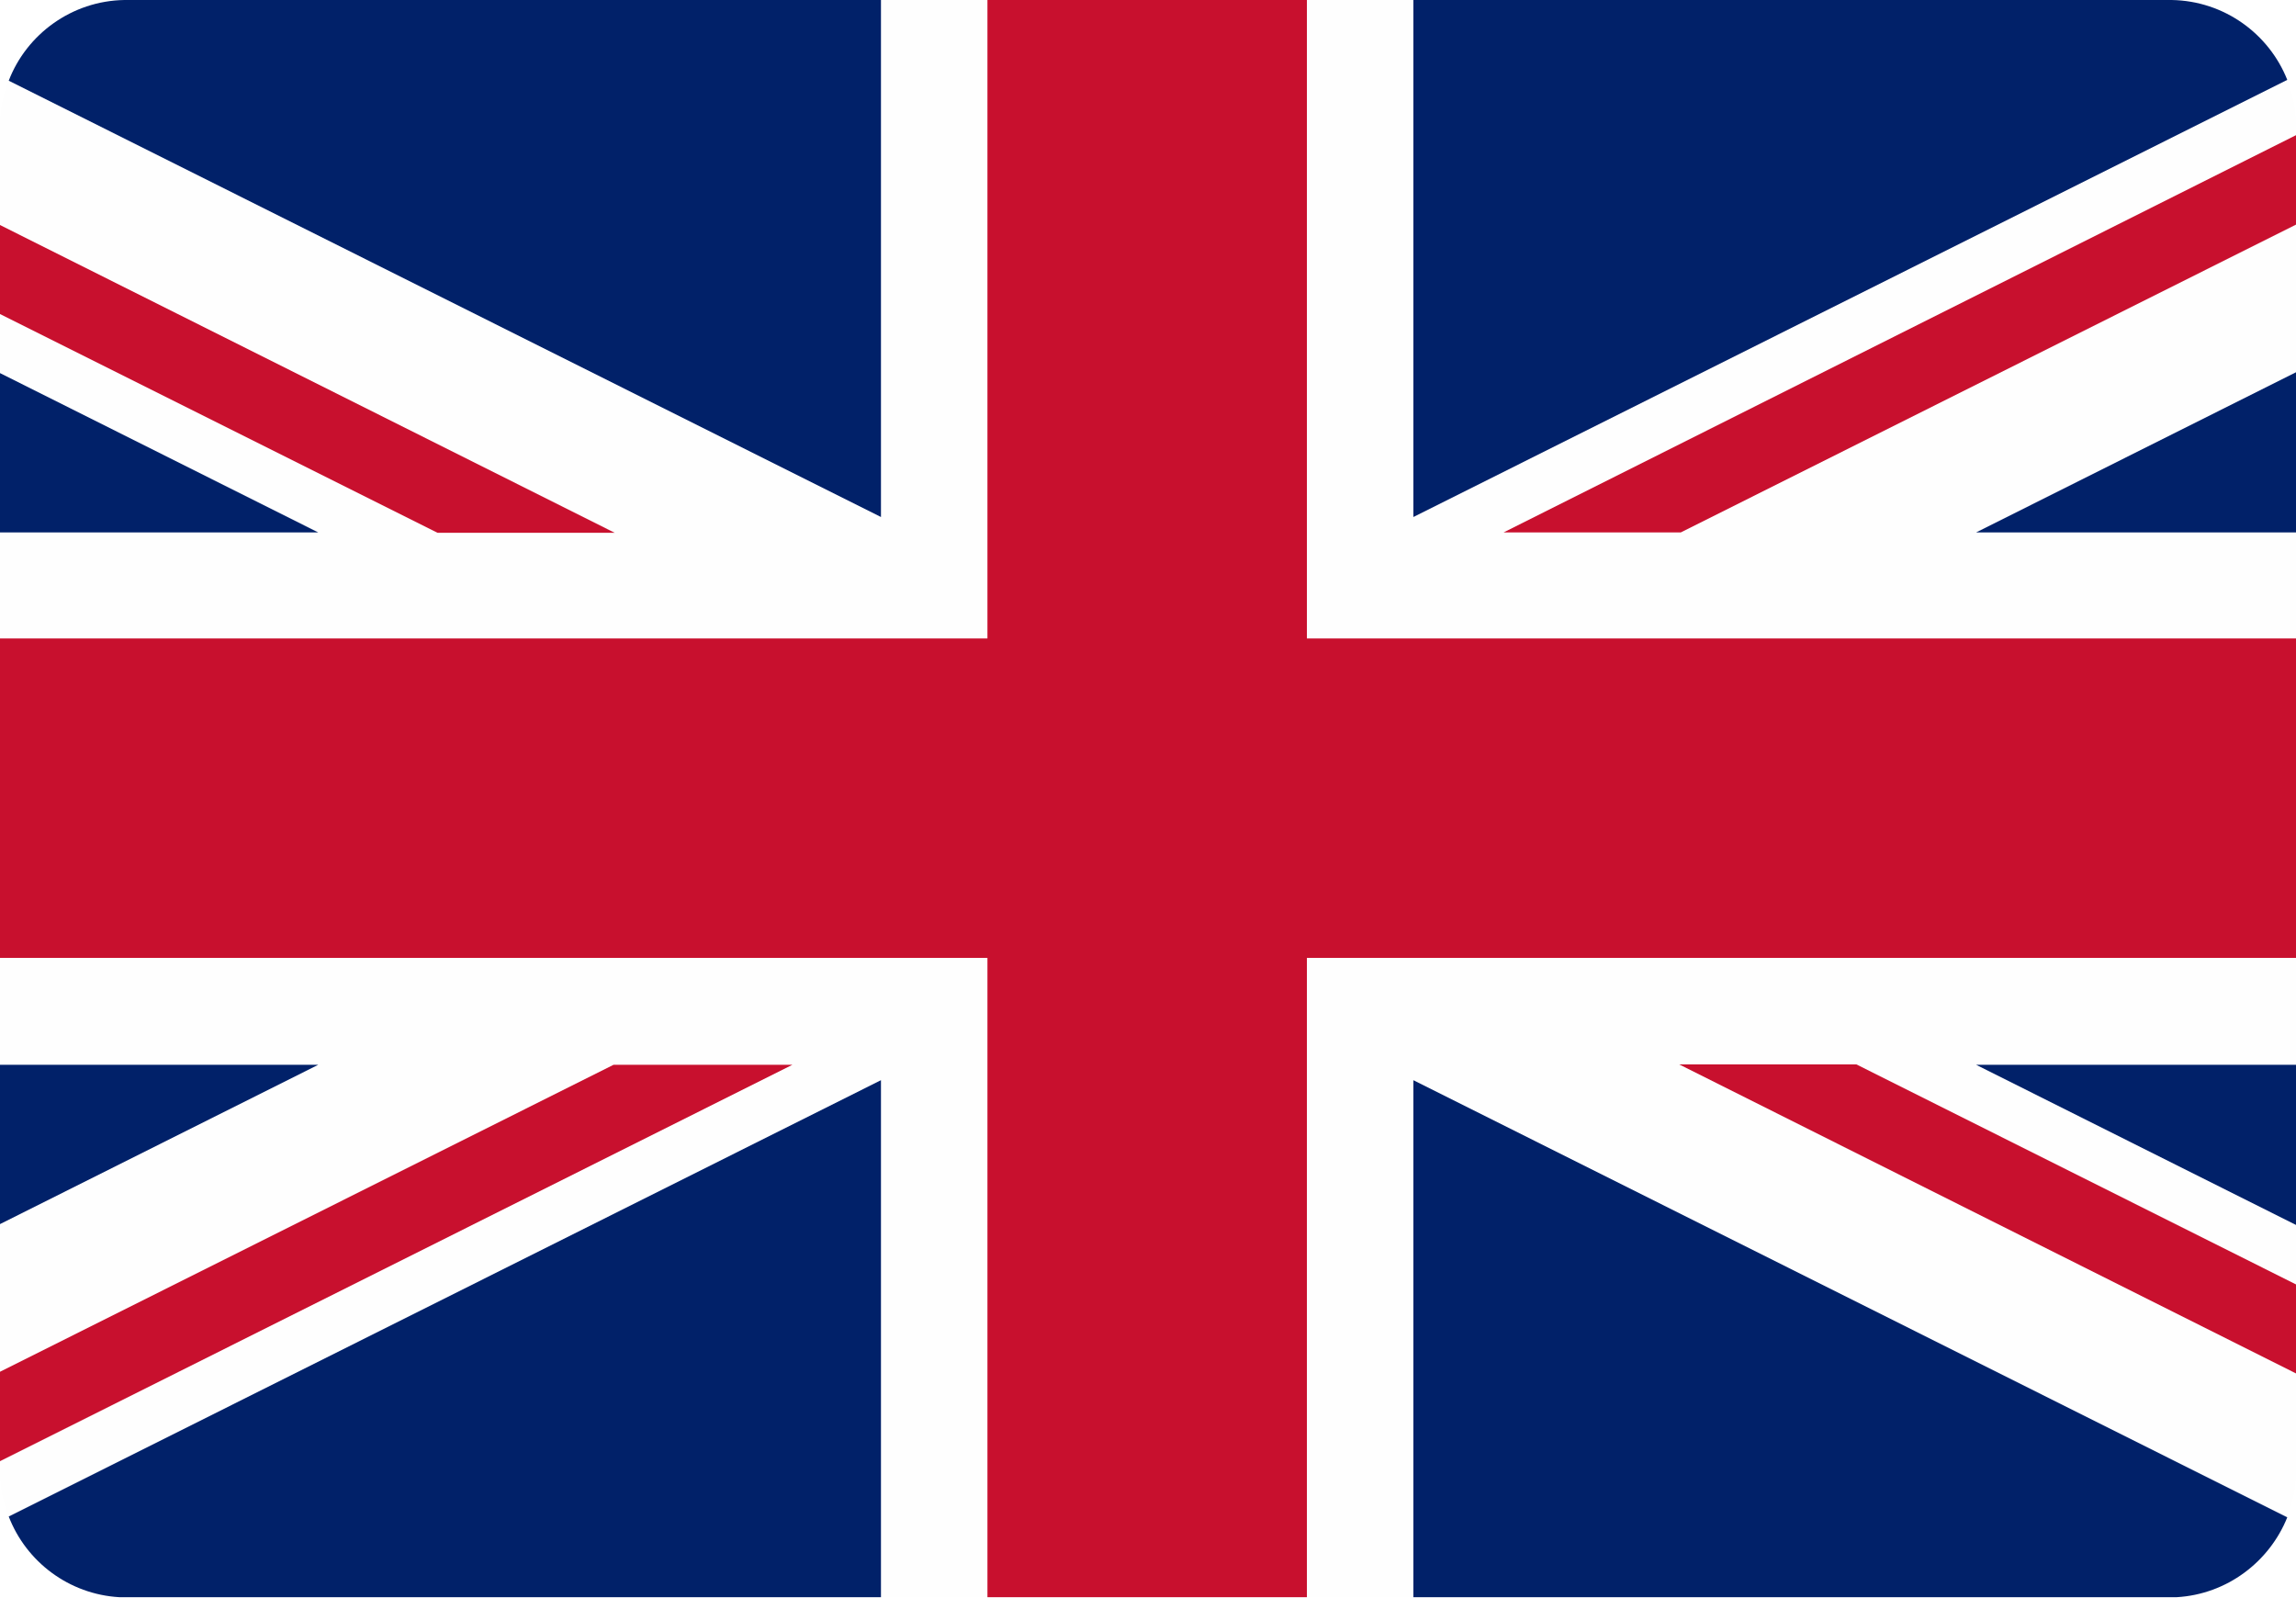
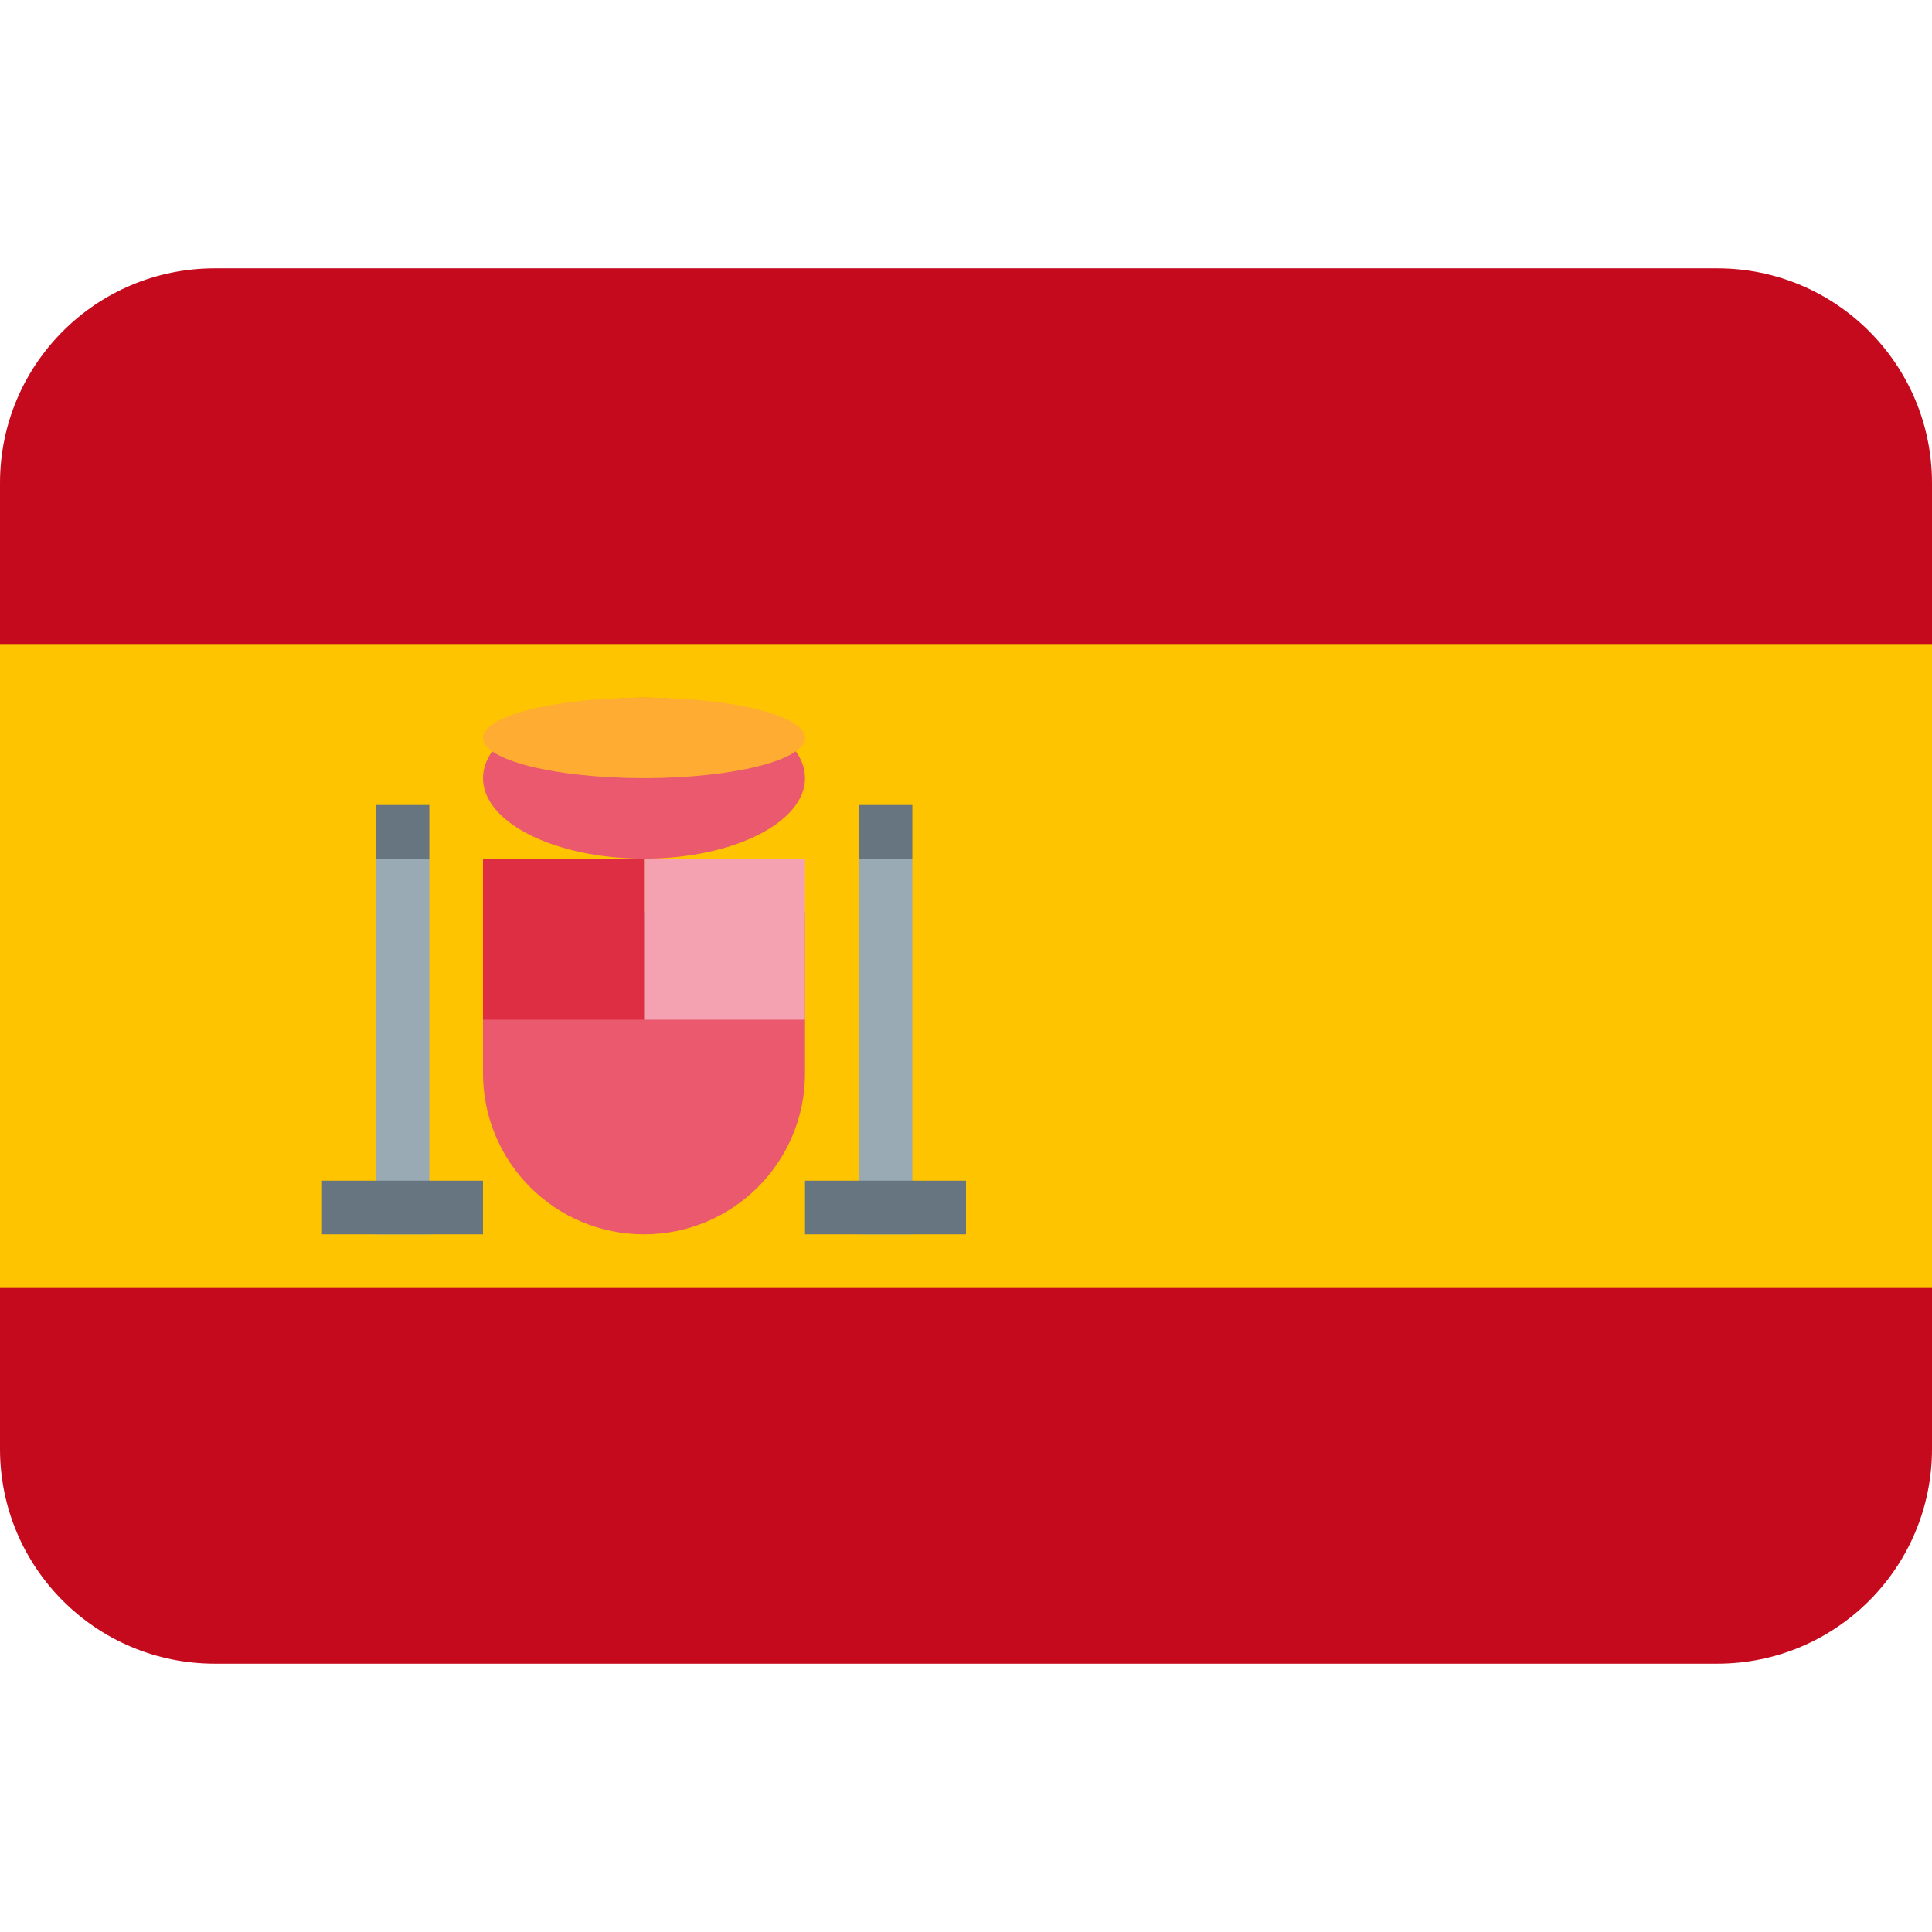
- <svg xmlns="http://www.w3.org/2000/svg" version="1.1" id="Layer_1" x="0px" y="0px" viewBox="0 0 55.2 38.4" style="enable-background:new 0 0 55.2 38.4" xml:space="preserve">
-   <style type="text/css">.st0{fill:#FEFEFE;} .st1{fill:#C8102E;} .st2{fill:#012169;}</style>
-   <g>
-     <path class="st0" d="M2.87,38.4h49.46c1.59-0.09,2.87-1.42,2.87-3.03V3.03c0-1.66-1.35-3.02-3.01-3.03H3.01 C1.35,0.01,0,1.37,0,3.03v32.33C0,36.98,1.28,38.31,2.87,38.4L2.87,38.4z" />
-     <polygon class="st1" points="23.74,23.03 23.74,38.4 31.42,38.4 31.42,23.03 55.2,23.03 55.2,15.35 31.42,15.35 31.42,0 23.74,0 23.74,15.35 0,15.35 0,23.03 23.74,23.03" />
-     <path class="st2" d="M33.98,12.43V0h18.23c1.26,0.02,2.34,0.81,2.78,1.92L33.98,12.43L33.98,12.43z" />
-     <path class="st2" d="M33.98,25.97V38.4h18.35c1.21-0.07,2.23-0.85,2.66-1.92L33.98,25.97L33.98,25.97z" />
-     <path class="st2" d="M21.18,25.97V38.4H2.87c-1.21-0.07-2.24-0.85-2.66-1.94L21.18,25.97L21.18,25.97z" />
-     <path class="st2" d="M21.18,12.43V0H2.99C1.73,0.02,0.64,0.82,0.21,1.94L21.18,12.43L21.18,12.43z" />
-     <polygon class="st2" points="0,12.8 7.65,12.8 0,8.97 0,12.8" />
-     <polygon class="st2" points="55.2,12.8 47.51,12.8 55.2,8.95 55.2,12.8" />
-     <polygon class="st2" points="55.2,25.6 47.51,25.6 55.2,29.45 55.2,25.6" />
-     <polygon class="st2" points="0,25.6 7.65,25.6 0,29.43 0,25.6" />
-     <polygon class="st1" points="55.2,3.25 36.15,12.8 40.41,12.8 55.2,5.4 55.2,3.25" />
-     <polygon class="st1" points="19.01,25.6 14.75,25.6 0,32.98 0,35.13 19.05,25.6 19.01,25.6" />
-     <polygon class="st1" points="10.52,12.81 14.78,12.81 0,5.41 0,7.55 10.52,12.81" />
-     <polygon class="st1" points="44.63,25.59 40.37,25.59 55.2,33.02 55.2,30.88 44.63,25.59" />
-   </g>
+ <svg xmlns="http://www.w3.org/2000/svg" width="800px" height="800px" viewBox="0 0 36 36" aria-hidden="true" role="img" class="iconify iconify--twemoji" preserveAspectRatio="xMidYMid meet">
+   <path fill="#C60A1D" d="M36 27a4 4 0 0 1-4 4H4a4 4 0 0 1-4-4V9a4 4 0 0 1 4-4h28a4 4 0 0 1 4 4v18z" />
+   <path fill="#FFC400" d="M0 12h36v12H0z" />
+   <path fill="#EA596E" d="M9 17v3a3 3 0 1 0 6 0v-3H9z" />
+   <path fill="#F4A2B2" d="M12 16h3v3h-3z" />
+   <path fill="#DD2E44" d="M9 16h3v3H9z" />
+   <ellipse fill="#EA596E" cx="12" cy="14.5" rx="3" ry="1.5" />
+   <ellipse fill="#FFAC33" cx="12" cy="13.75" rx="3" ry=".75" />
+   <path fill="#99AAB5" d="M7 16h1v7H7zm9 0h1v7h-1z" />
+   <path fill="#66757F" d="M6 22h3v1H6zm9 0h3v1h-3zm-8-7h1v1H7zm9 0h1v1h-1z" />
</svg>
